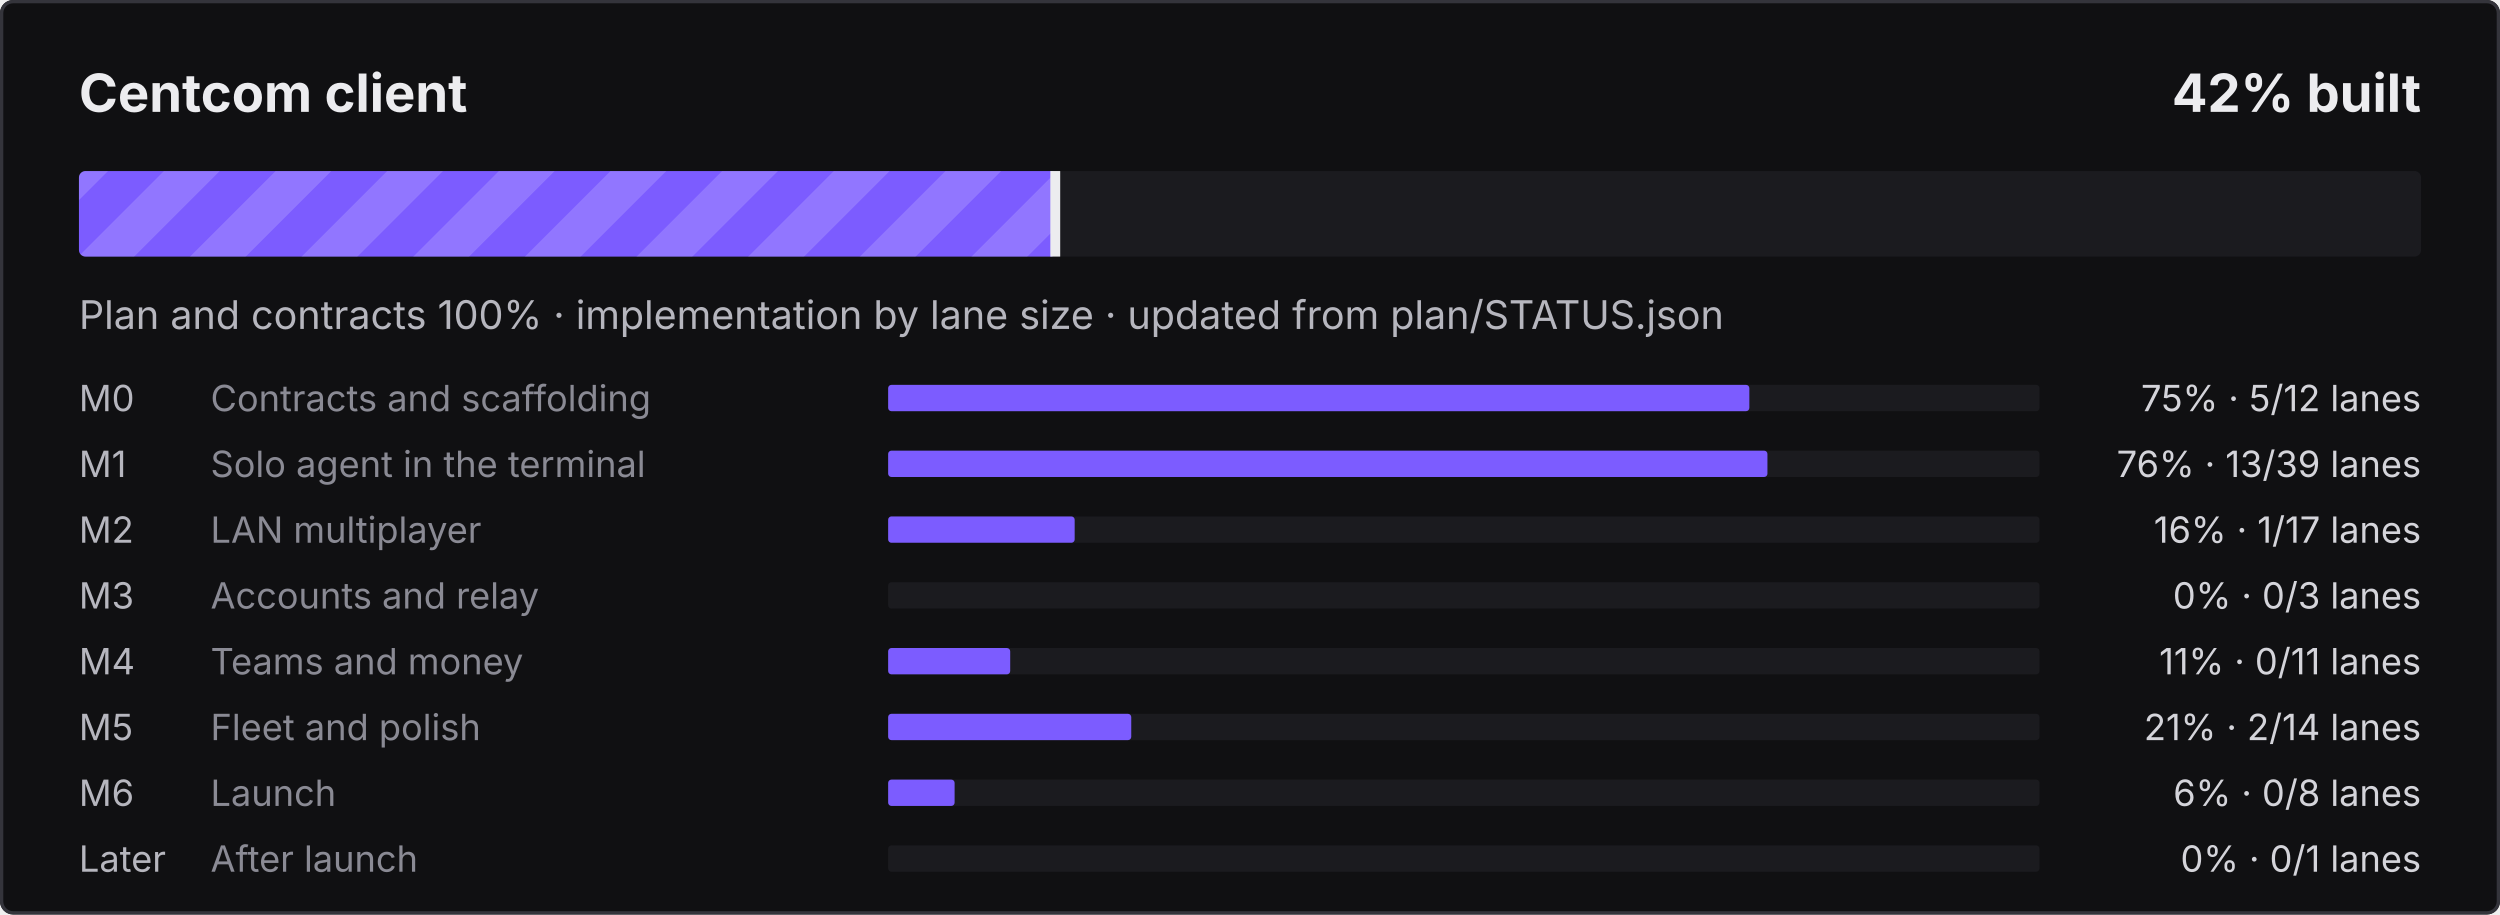
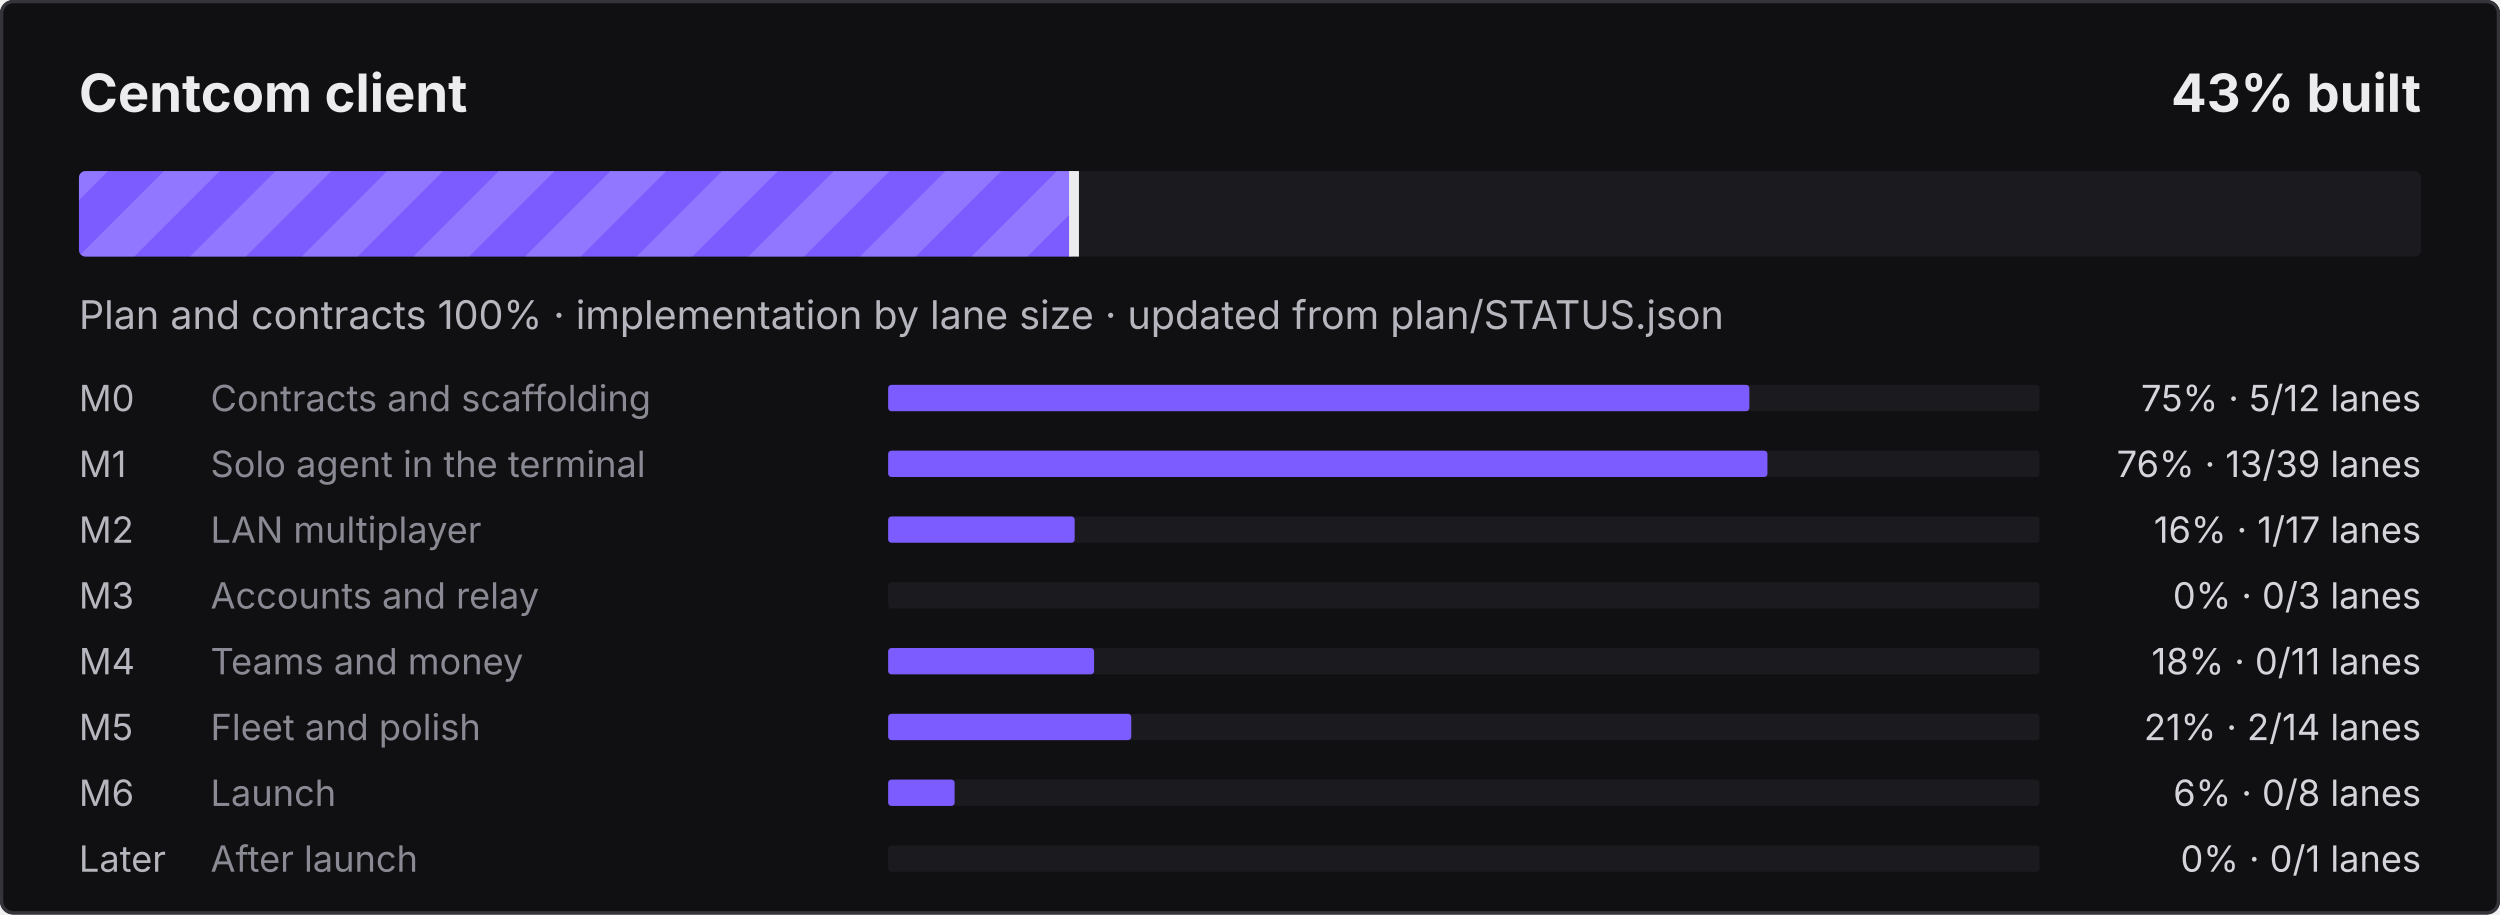
- <svg xmlns="http://www.w3.org/2000/svg" width="760" height="278" viewBox="0 0 760 278" role="img" aria-label="Centcom client: 42% built">
+ <svg xmlns="http://www.w3.org/2000/svg" width="760" height="278" viewBox="0 0 760 278" role="img" aria-label="Centcom client: 43% built">
  <defs>
    <pattern id="s" width="24" height="24" patternUnits="userSpaceOnUse" patternTransform="rotate(45)">
      <rect width="12" height="24" fill="#fff" fill-opacity=".16" />
    </pattern>
    <clipPath id="c">
      <rect x="24" y="52" width="712" height="26" rx="2" />
    </clipPath>
  </defs>
  <style>@keyframes mv{to{transform:translateX(24px)}}
.st{animation:mv .9s linear infinite}text{font-family:ui-sans-serif,system-ui,-apple-system,"Segoe UI",sans-serif}
@media (prefers-reduced-motion:reduce){.st{animation:none}}</style>
  <rect width="760" height="278" rx="4" fill="#101012" />
  <rect x=".5" y=".5" width="759" height="277" rx="3.5" fill="none" stroke="#34343B" />
  <text x="24" y="34" fill="#ECECEF" font-size="16" font-weight="700">Centcom client</text>
-   <text x="736" y="34" fill="#ECECEF" font-size="16" font-weight="700" text-anchor="end">42% built</text>
+   <text x="736" y="34" fill="#ECECEF" font-size="16" font-weight="700" text-anchor="end">43% built</text>
  <rect x="24" y="52" width="712" height="26" rx="2" fill="#1B1B1F" />
  <clipPath id="cf">
-     <rect x="24" y="52" width="297.3" height="26" rx="2" />
+     <rect x="24" y="52" width="303.0" height="26" rx="2" />
  </clipPath>
  <g clip-path="url(#cf)">
-     <rect x="24" y="52" width="297.3" height="26" fill="#7C5CFF" />
-     <rect x="0" y="52" width="345.3" height="26" fill="url(#s)" class="st" />
+     <rect x="24" y="52" width="303.0" height="26" fill="#7C5CFF" />
+     <rect x="0" y="52" width="351.0" height="26" fill="url(#s)" class="st" />
  </g>
-   <rect x="319.3" y="52" width="3" height="26" fill="#ECECEF" />
+   <rect x="325.0" y="52" width="3" height="26" fill="#ECECEF" />
  <text x="24" y="100" fill="#B6B6BE" font-size="12">Plan and contracts 100% · implementation by lane size · updated from plan/STATUS.json</text>
  <text x="24" y="125" fill="#B6B6BE" font-size="11">M0</text>
  <text x="64" y="125" fill="#8A8A94" font-size="11">Contracts and scaffolding</text>
  <rect x="270" y="117" width="350" height="8" rx="1" fill="#1B1B1F" />
  <rect x="270" y="117" width="261.8" height="8" rx="1" fill="#7C5CFF" />
  <text x="736" y="125" fill="#D4D4DA" font-size="11" text-anchor="end">75% · 5/12 lanes</text>
  <text x="24" y="145" fill="#B6B6BE" font-size="11">M1</text>
  <text x="64" y="145" fill="#8A8A94" font-size="11">Solo agent in the terminal</text>
  <rect x="270" y="137" width="350" height="8" rx="1" fill="#1B1B1F" />
  <rect x="270" y="137" width="267.3" height="8" rx="1" fill="#7C5CFF" />
  <text x="736" y="145" fill="#D4D4DA" font-size="11" text-anchor="end">76% · 13/39 lanes</text>
  <text x="24" y="165" fill="#B6B6BE" font-size="11">M2</text>
  <text x="64" y="165" fill="#8A8A94" font-size="11">LAN multiplayer</text>
  <rect x="270" y="157" width="350" height="8" rx="1" fill="#1B1B1F" />
  <rect x="270" y="157" width="56.7" height="8" rx="1" fill="#7C5CFF" />
  <text x="736" y="165" fill="#D4D4DA" font-size="11" text-anchor="end">16% · 1/17 lanes</text>
  <text x="24" y="185" fill="#B6B6BE" font-size="11">M3</text>
  <text x="64" y="185" fill="#8A8A94" font-size="11">Accounts and relay</text>
  <rect x="270" y="177" width="350" height="8" rx="1" fill="#1B1B1F" />
  <text x="736" y="185" fill="#D4D4DA" font-size="11" text-anchor="end">0% · 0/3 lanes</text>
  <text x="24" y="205" fill="#B6B6BE" font-size="11">M4</text>
  <text x="64" y="205" fill="#8A8A94" font-size="11">Teams and money</text>
  <rect x="270" y="197" width="350" height="8" rx="1" fill="#1B1B1F" />
-   <rect x="270" y="197" width="37.1" height="8" rx="1" fill="#7C5CFF" />
-   <text x="736" y="205" fill="#D4D4DA" font-size="11" text-anchor="end">11% · 0/11 lanes</text>
+   <rect x="270" y="197" width="62.6" height="8" rx="1" fill="#7C5CFF" />
+   <text x="736" y="205" fill="#D4D4DA" font-size="11" text-anchor="end">18% · 0/11 lanes</text>
  <text x="24" y="225" fill="#B6B6BE" font-size="11">M5</text>
  <text x="64" y="225" fill="#8A8A94" font-size="11">Fleet and polish</text>
  <rect x="270" y="217" width="350" height="8" rx="1" fill="#1B1B1F" />
  <rect x="270" y="217" width="73.9" height="8" rx="1" fill="#7C5CFF" />
  <text x="736" y="225" fill="#D4D4DA" font-size="11" text-anchor="end">21% · 2/14 lanes</text>
  <text x="24" y="245" fill="#B6B6BE" font-size="11">M6</text>
  <text x="64" y="245" fill="#8A8A94" font-size="11">Launch</text>
  <rect x="270" y="237" width="350" height="8" rx="1" fill="#1B1B1F" />
  <rect x="270" y="237" width="20.2" height="8" rx="1" fill="#7C5CFF" />
  <text x="736" y="245" fill="#D4D4DA" font-size="11" text-anchor="end">6% · 0/8 lanes</text>
  <text x="24" y="265" fill="#B6B6BE" font-size="11">Later</text>
  <text x="64" y="265" fill="#8A8A94" font-size="11">After launch</text>
  <rect x="270" y="257" width="350" height="8" rx="1" fill="#1B1B1F" />
  <text x="736" y="265" fill="#D4D4DA" font-size="11" text-anchor="end">0% · 0/1 lanes</text>
</svg>
